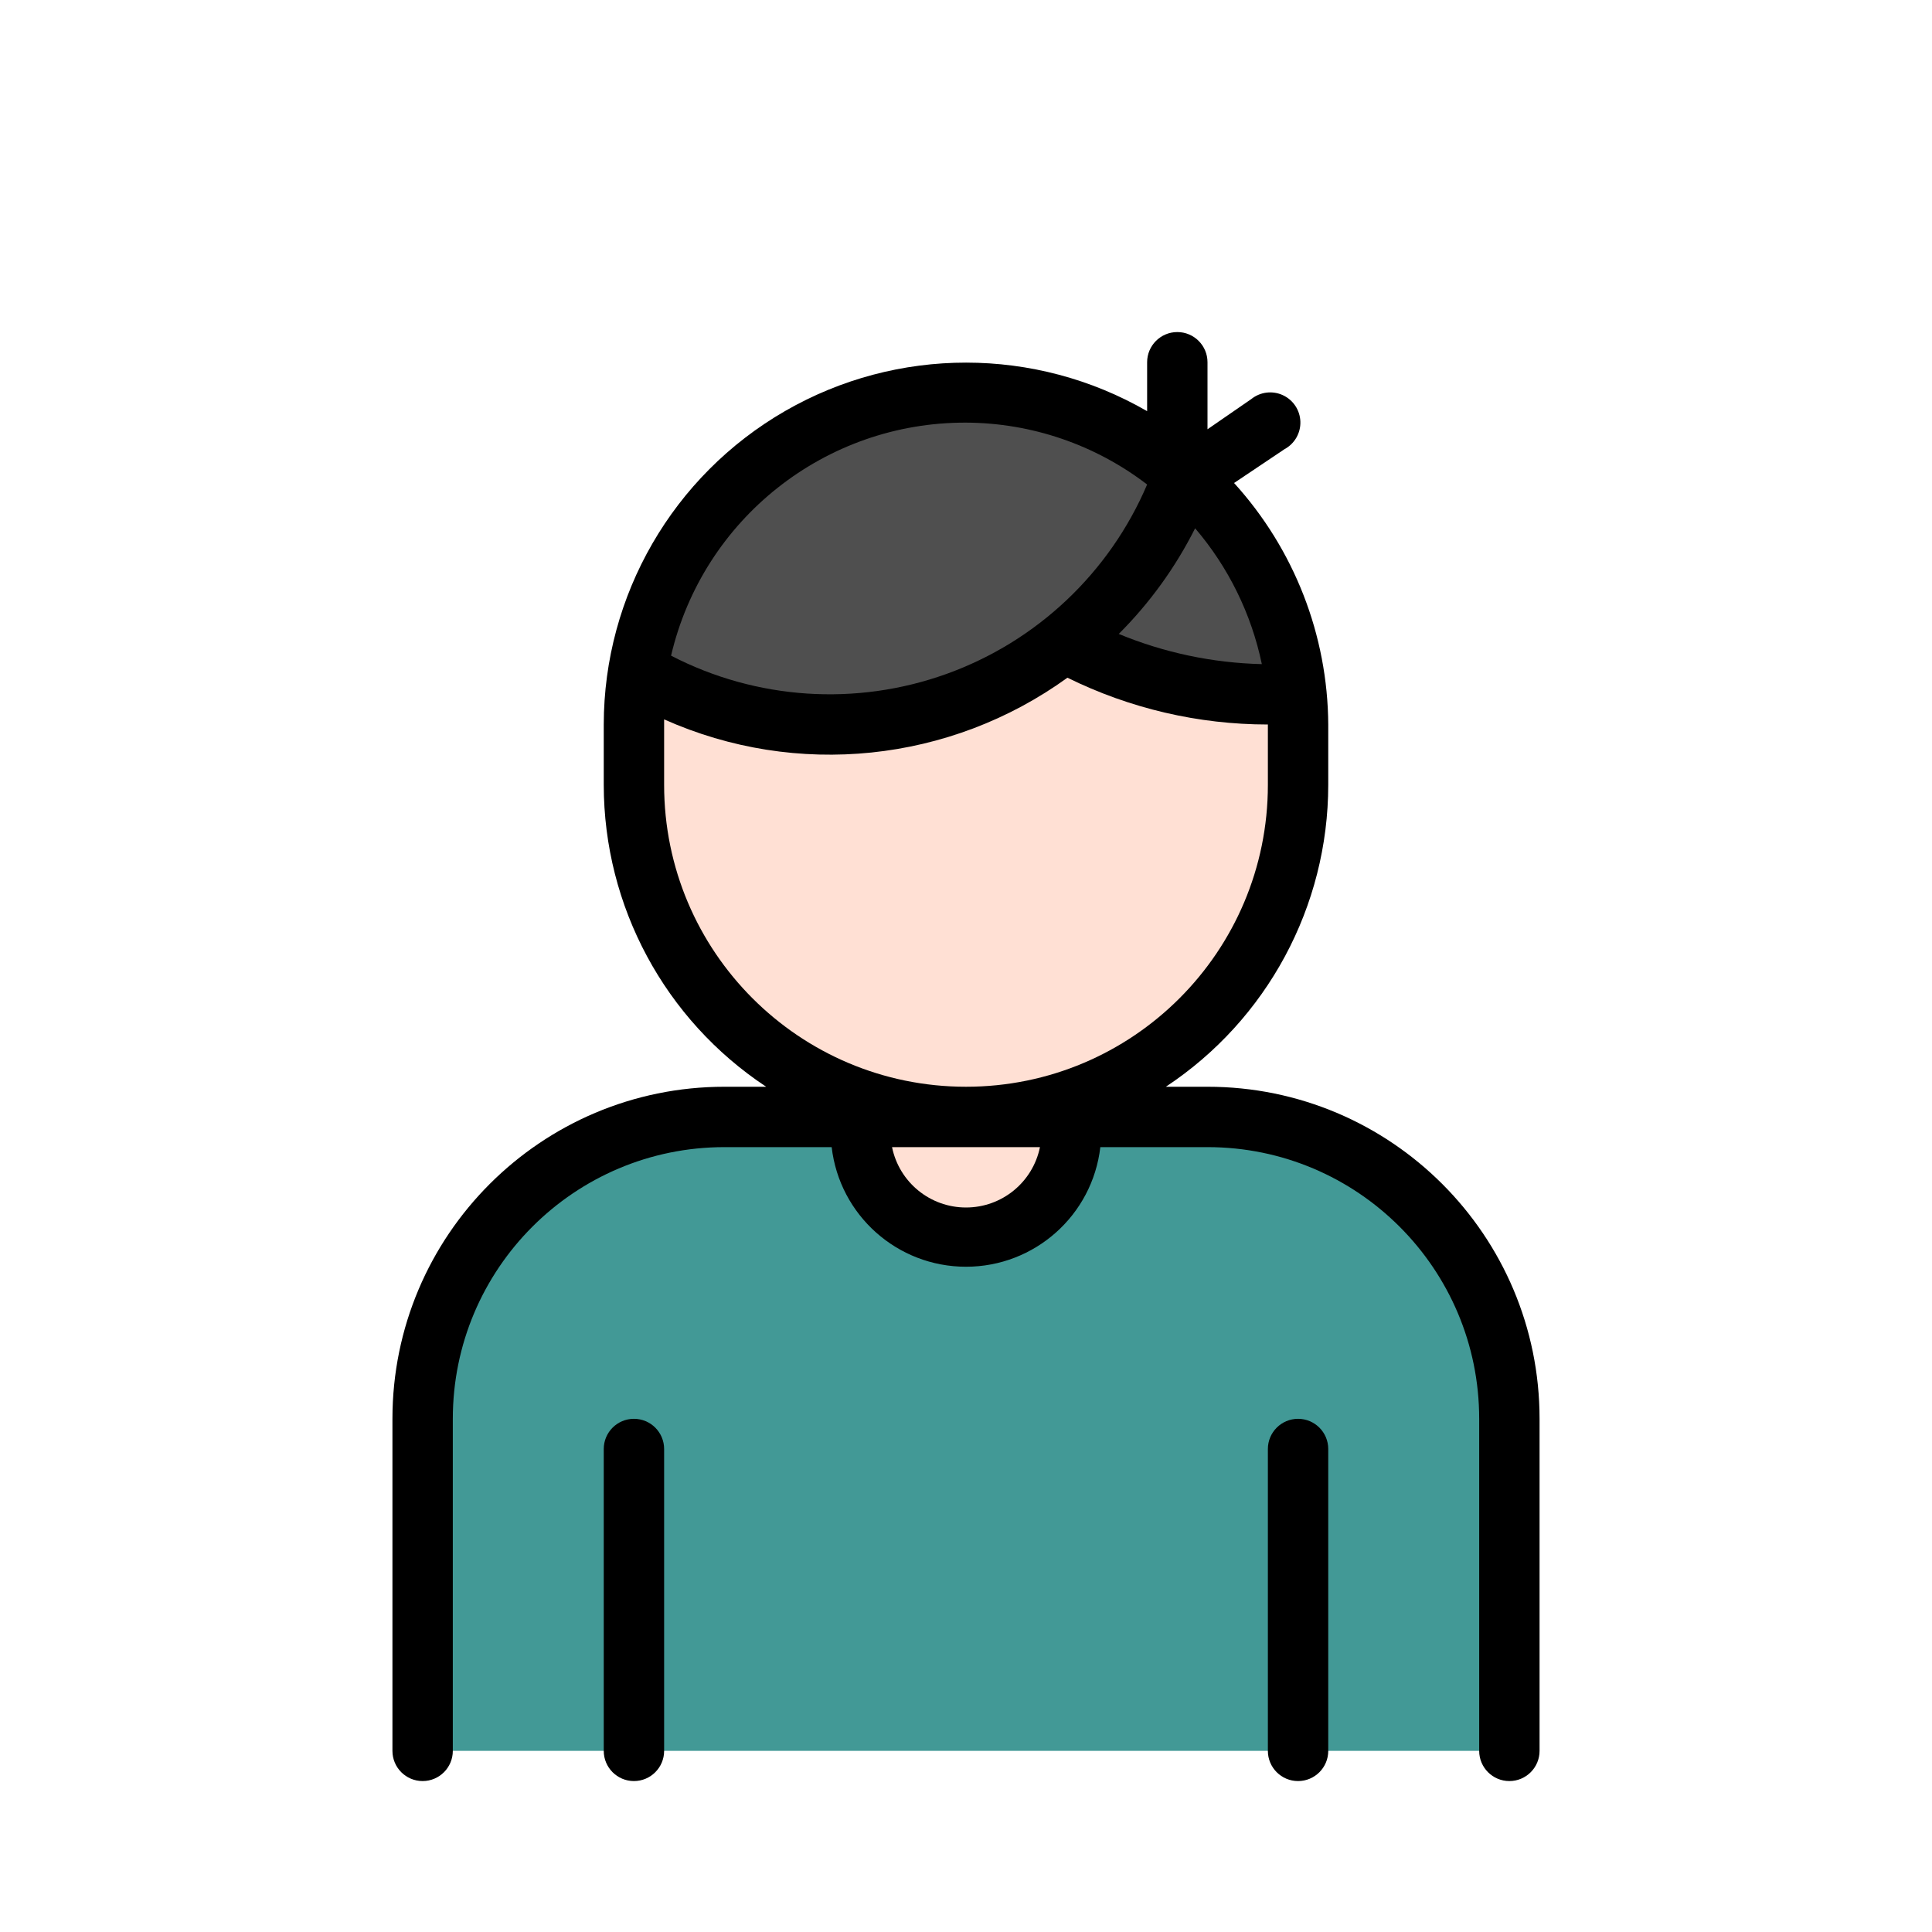
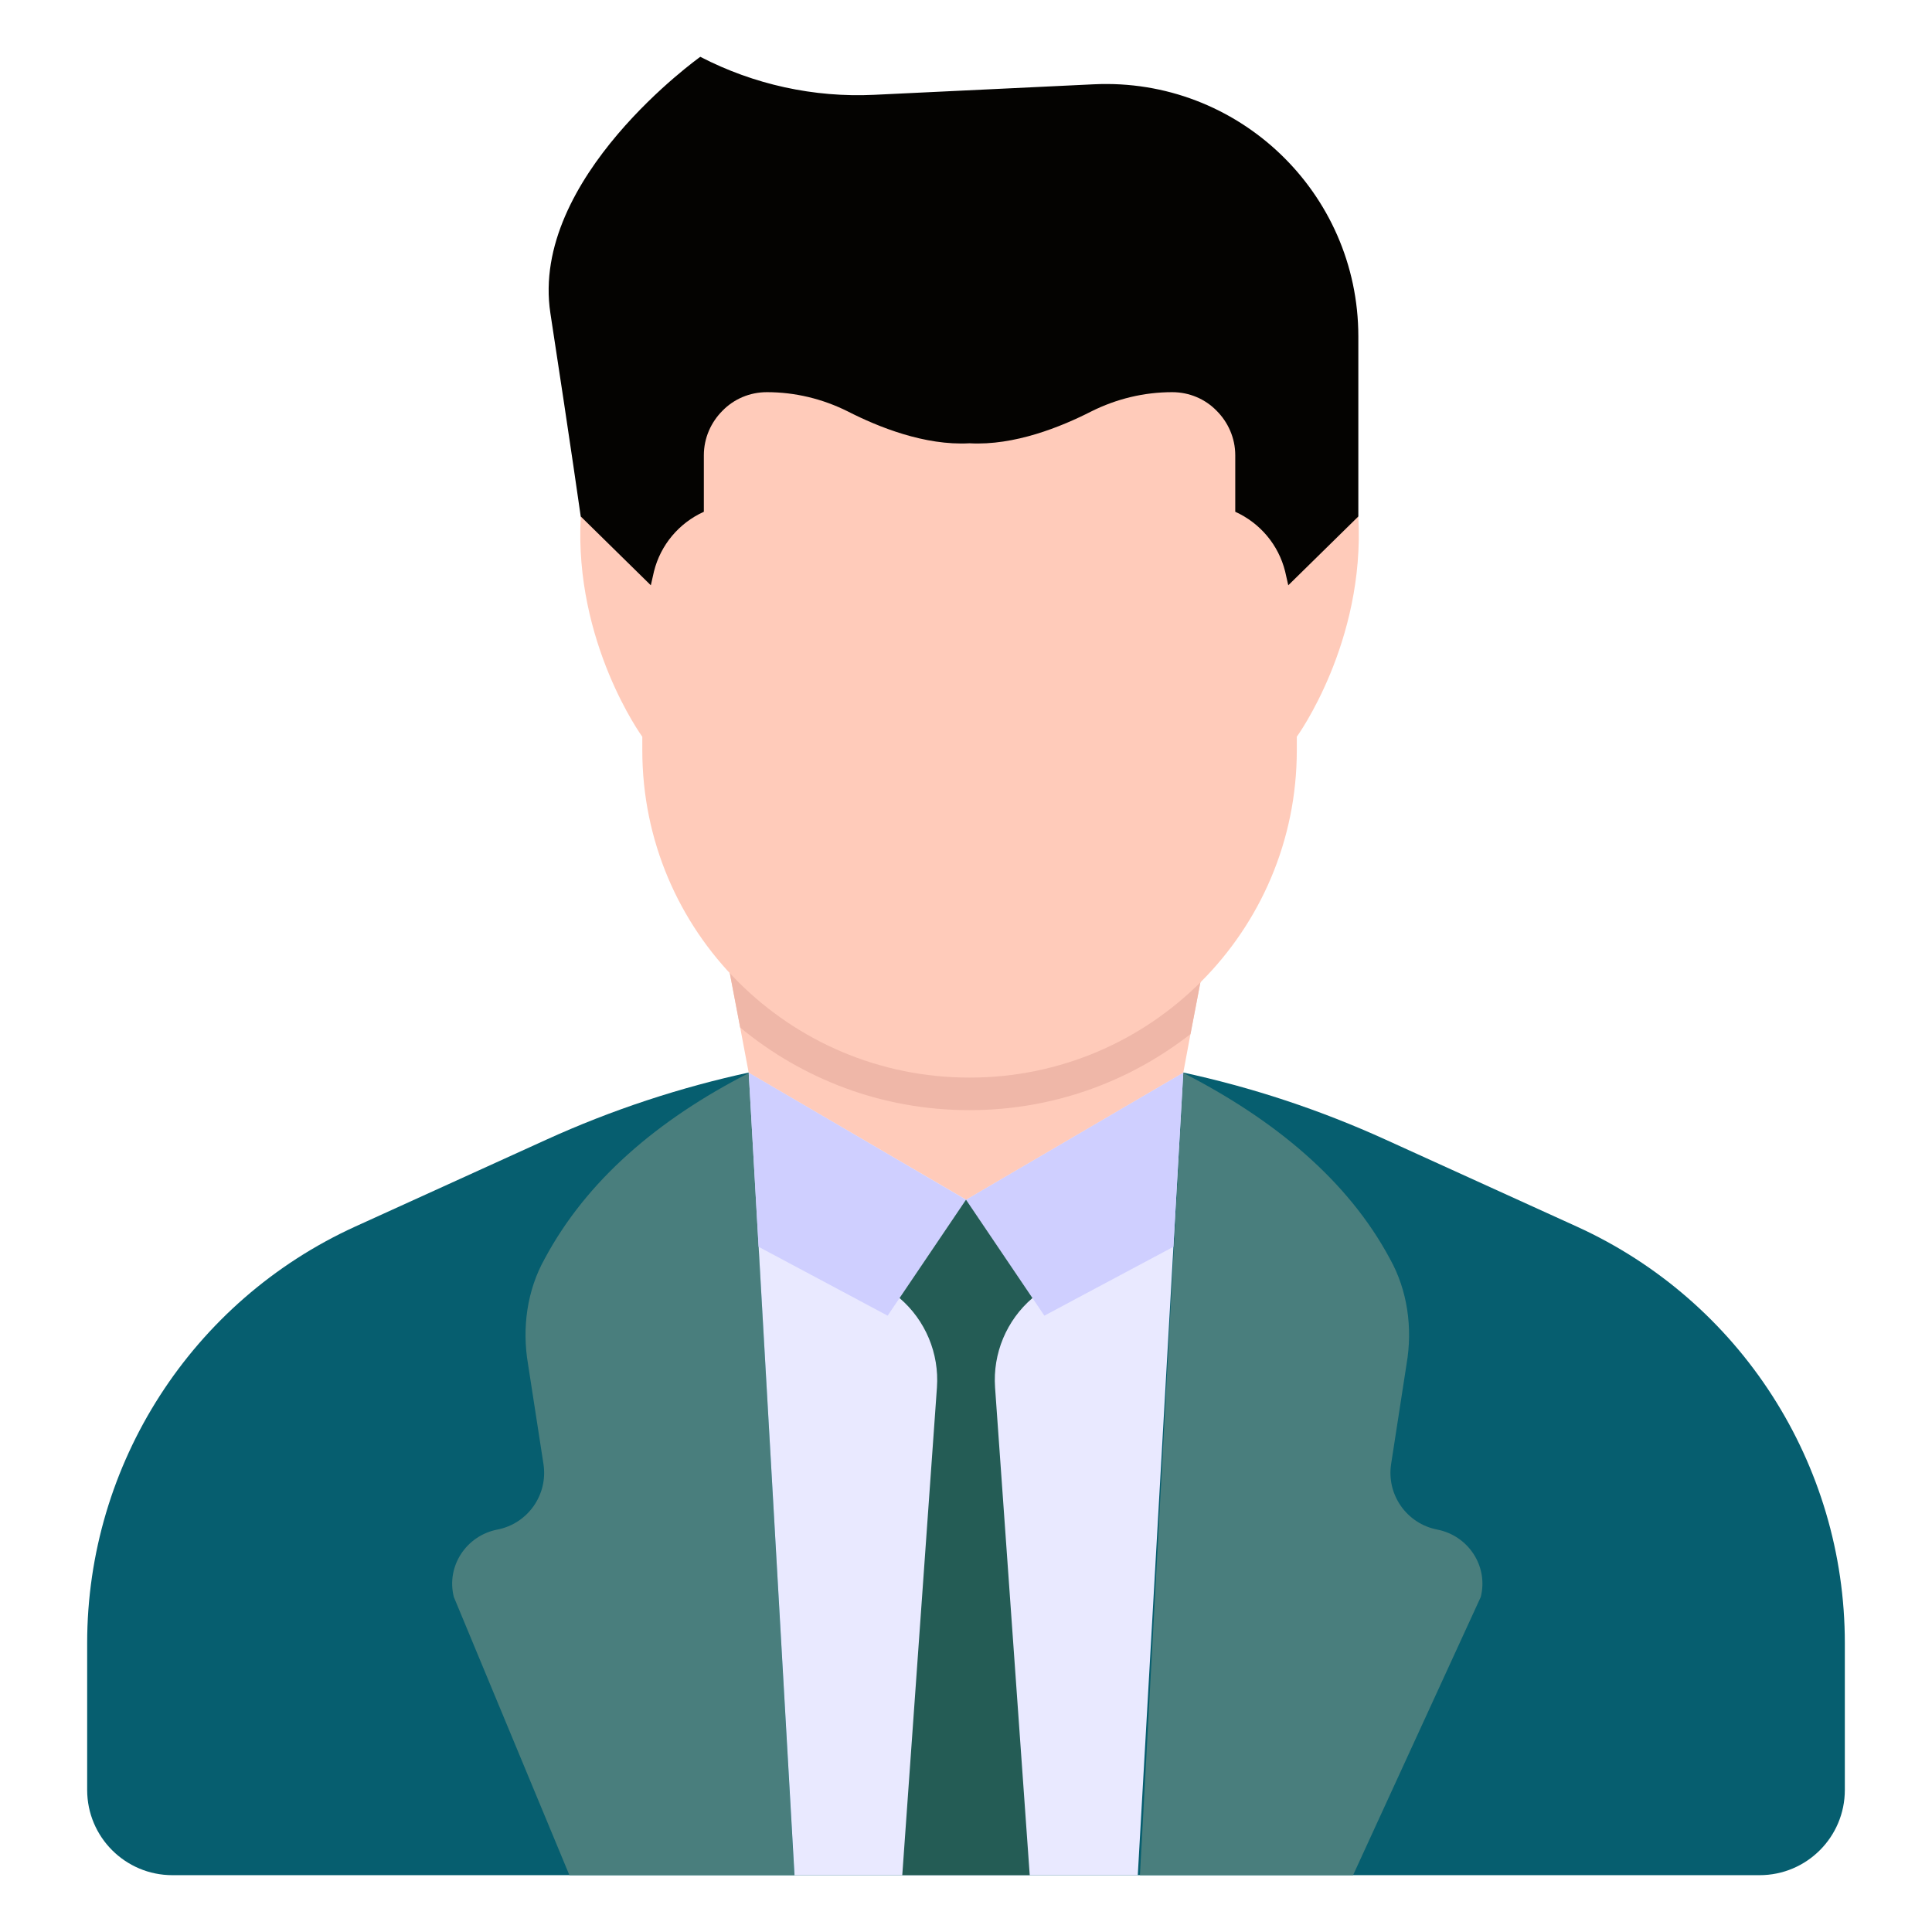
- <svg xmlns="http://www.w3.org/2000/svg" viewBox="0 0 64 64">
-   <g id="_18" data-name="18">
-     <path d="m24 37h16a10 10 0 0 1 10 10v11a0 0 0 0 1 0 0h-36a0 0 0 0 1 0 0v-11a10 10 0 0 1 10-10z" fill="#af3737" style="fill: rgb(66, 153, 150);" />
-     <path d="m40 36h-1.38a12 12 0 0 0 5.38-10v-2a12 12 0 0 0 -3.12-8l1.67-1.12a1 1 0 1 0 -1.1-1.66l-1.45 1v-2.22a1 1 0 0 0 -2 0v1.62a12 12 0 0 0 -18 10.38v2a12 12 0 0 0 5.38 10h-1.38a11 11 0 0 0 -11 11v11a1 1 0 0 0 2 0v-11a9 9 0 0 1 9-9h3.55a4.48 4.48 0 0 0 8.9 0h3.55a9 9 0 0 1 9 9v11a1 1 0 0 0 2 0v-11a11 11 0 0 0 -11-11z" fill="#000000" />
-     <path d="m39.59 17.5a10.09 10.09 0 0 1 2.21 4.5 13.24 13.24 0 0 1 -4.74-1 13.52 13.52 0 0 0 2.53-3.5z" fill="#4f4f4f" />
-     <path d="m32 14a9.93 9.93 0 0 1 6 2.05 11.43 11.43 0 0 1 -15.77 5.67 10 10 0 0 1 9.77-7.72z" fill="#4f4f4f" />
-     <path d="m22 26v-2c0-.06 0-.11 0-.17a13.44 13.44 0 0 0 13.36-1.38 15 15 0 0 0 6.64 1.55v2a10 10 0 0 1 -20 0z" fill="#ffe0d4" />
-     <path d="m32 40a2.5 2.5 0 0 1 -2.45-2h4.9a2.5 2.5 0 0 1 -2.45 2z" fill="#ffe0d4" />
-     <path d="m21 47a1 1 0 0 0 -1 1v10a1 1 0 0 0 2 0v-10a1 1 0 0 0 -1-1z" fill="#000000" />
-     <path d="m43 47a1 1 0 0 0 -1 1v10a1 1 0 0 0 2 0v-10a1 1 0 0 0 -1-1z" fill="#000000" />
+ <svg xmlns="http://www.w3.org/2000/svg" id="Layer_1" enable-background="new 0 0 68 68" viewBox="0 0 68 68">
+   <g>
+     <g>
+       <g>
+         <path d="m61.932 66c1.657 0 3-1.343 3-3v-5.171c0-6.31-3.678-12.033-9.424-14.653l-6.723-3.057c-2.321-1.057-4.723-1.85-7.183-2.379-5.011-1.103-10.193-1.103-15.204 0-2.448.529-4.861 1.321-7.183 2.379l-6.723 3.057c-5.735 2.62-9.424 8.343-9.424 14.653v5.171c0 1.657 1.343 3 3 3z" fill="#4f5d99" style="fill: rgb(6, 94, 111);" />
+       </g>
+     </g>
+     <g>
+       <g>
+         <g>
+           <path d="m20.041 66h7.919l-1.605-28.233c-3.218 1.648-5.71 3.787-7.182 6.534-.628 1.118-.804 2.452-.589 3.707l.544 3.52c.167 1.081-.55 2.1-1.623 2.308h-.001c-1.098.215-1.805 1.295-1.53 2.374z" fill="#3d4a75" style="fill: rgb(73, 126, 125);" />
+         </g>
+       </g>
+       <g>
+         <g>
+           <path d="m47.624 66 4.493-9.79c.275-1.079-.432-2.159-1.53-2.374h-.001c-1.073-.208-1.79-1.227-1.623-2.308l.544-3.52c.216-1.255.039-2.59-.589-3.707-1.472-2.747-4.052-4.889-7.27-6.537l-1.526 28.236z" fill="#3d4a75" style="fill: rgb(73, 126, 125);" />
+         </g>
+       </g>
+     </g>
+     <g>
+       <g>
+         <path d="m40.046 66 1.602-28.236-.046-.023c-5.011-1.103-10.193-1.103-15.204 0l-.046.023 1.612 28.236z" fill="#e9e9ff" />
+       </g>
+     </g>
+     <g>
+       <g>
+         <path d="m41.648 37.751-7.648 4.475 2.758 4.081 4.543-2.424z" fill="#cfcfff" />
+       </g>
+     </g>
+     <g>
+       <g>
+         <path d="m26.352 37.751 7.648 4.475-2.758 4.081-4.543-2.424z" fill="#cfcfff" />
+       </g>
+     </g>
+     <g>
+       <g>
+         <path d="m31.757 66h4.486l-1.22-17.164c-.085-1.199.403-2.367 1.316-3.149l-2.339-3.462-2.339 3.462c.913.782 1.401 1.95 1.316 3.149z" fill="#ed524e" style="fill: rgb(36, 92, 85);" />
+       </g>
+     </g>
+     <g>
+       <g>
+         <path d="m42.797 31.718-.896 4.678-.253 1.356-7.643 4.471-7.654-4.471-.299-1.586-.85-4.448z" fill="#ffcbba" />
+       </g>
+     </g>
+     <g>
+       <g>
+         <path d="m42.797 31.718-.896 4.678c-2.149 1.678-4.838 2.677-7.769 2.677h-.023c-3.057 0-5.861-1.091-8.056-2.907l-.85-4.448z" fill="#efb7a8" />
+       </g>
+     </g>
+     <g>
+       <g>
+         <g>
+           <path d="m47.809 18.178v-6.335c0-5.075-4.242-9.119-9.311-8.876l-7.728.37c-2.122.102-4.234-.36-6.121-1.337l-.001-0s-6.005 4.269-5.276 9.025 1.068 7.153 1.068 7.153l1.223 3.364 5.276.868 6.144-.625 6.283 1.701 4.2-.382 2.499-1.388z" fill="#7f6218" style="fill: rgb(4, 3, 1);" />
+         </g>
+       </g>
+       <g>
+         <g>
+           <path d="m45.643 25.931v.478c0 6.364-5.154 11.518-11.507 11.518h-.022c-6.353 0-11.507-5.153-11.507-11.518v-.478s-2.41-3.31-2.166-7.753l2.466 2.422.111-.489c.233-.933.878-1.7 1.755-2.099v-1.988c0-.611.255-1.166.655-1.566.4-.411.955-.655 1.566-.655.988 0 1.955.233 2.844.677 1.066.545 2.71 1.211 4.287 1.122 1.577.089 3.221-.578 4.287-1.122.889-.444 1.855-.677 2.844-.677.611 0 1.166.244 1.566.655.4.4.655.956.655 1.566v1.988c.878.4 1.522 1.166 1.755 2.099l.111.489 2.466-2.422c.244 4.443-2.166 7.753-2.166 7.753z" fill="#ffcbba" />
+         </g>
+       </g>
+     </g>
  </g>
</svg>
